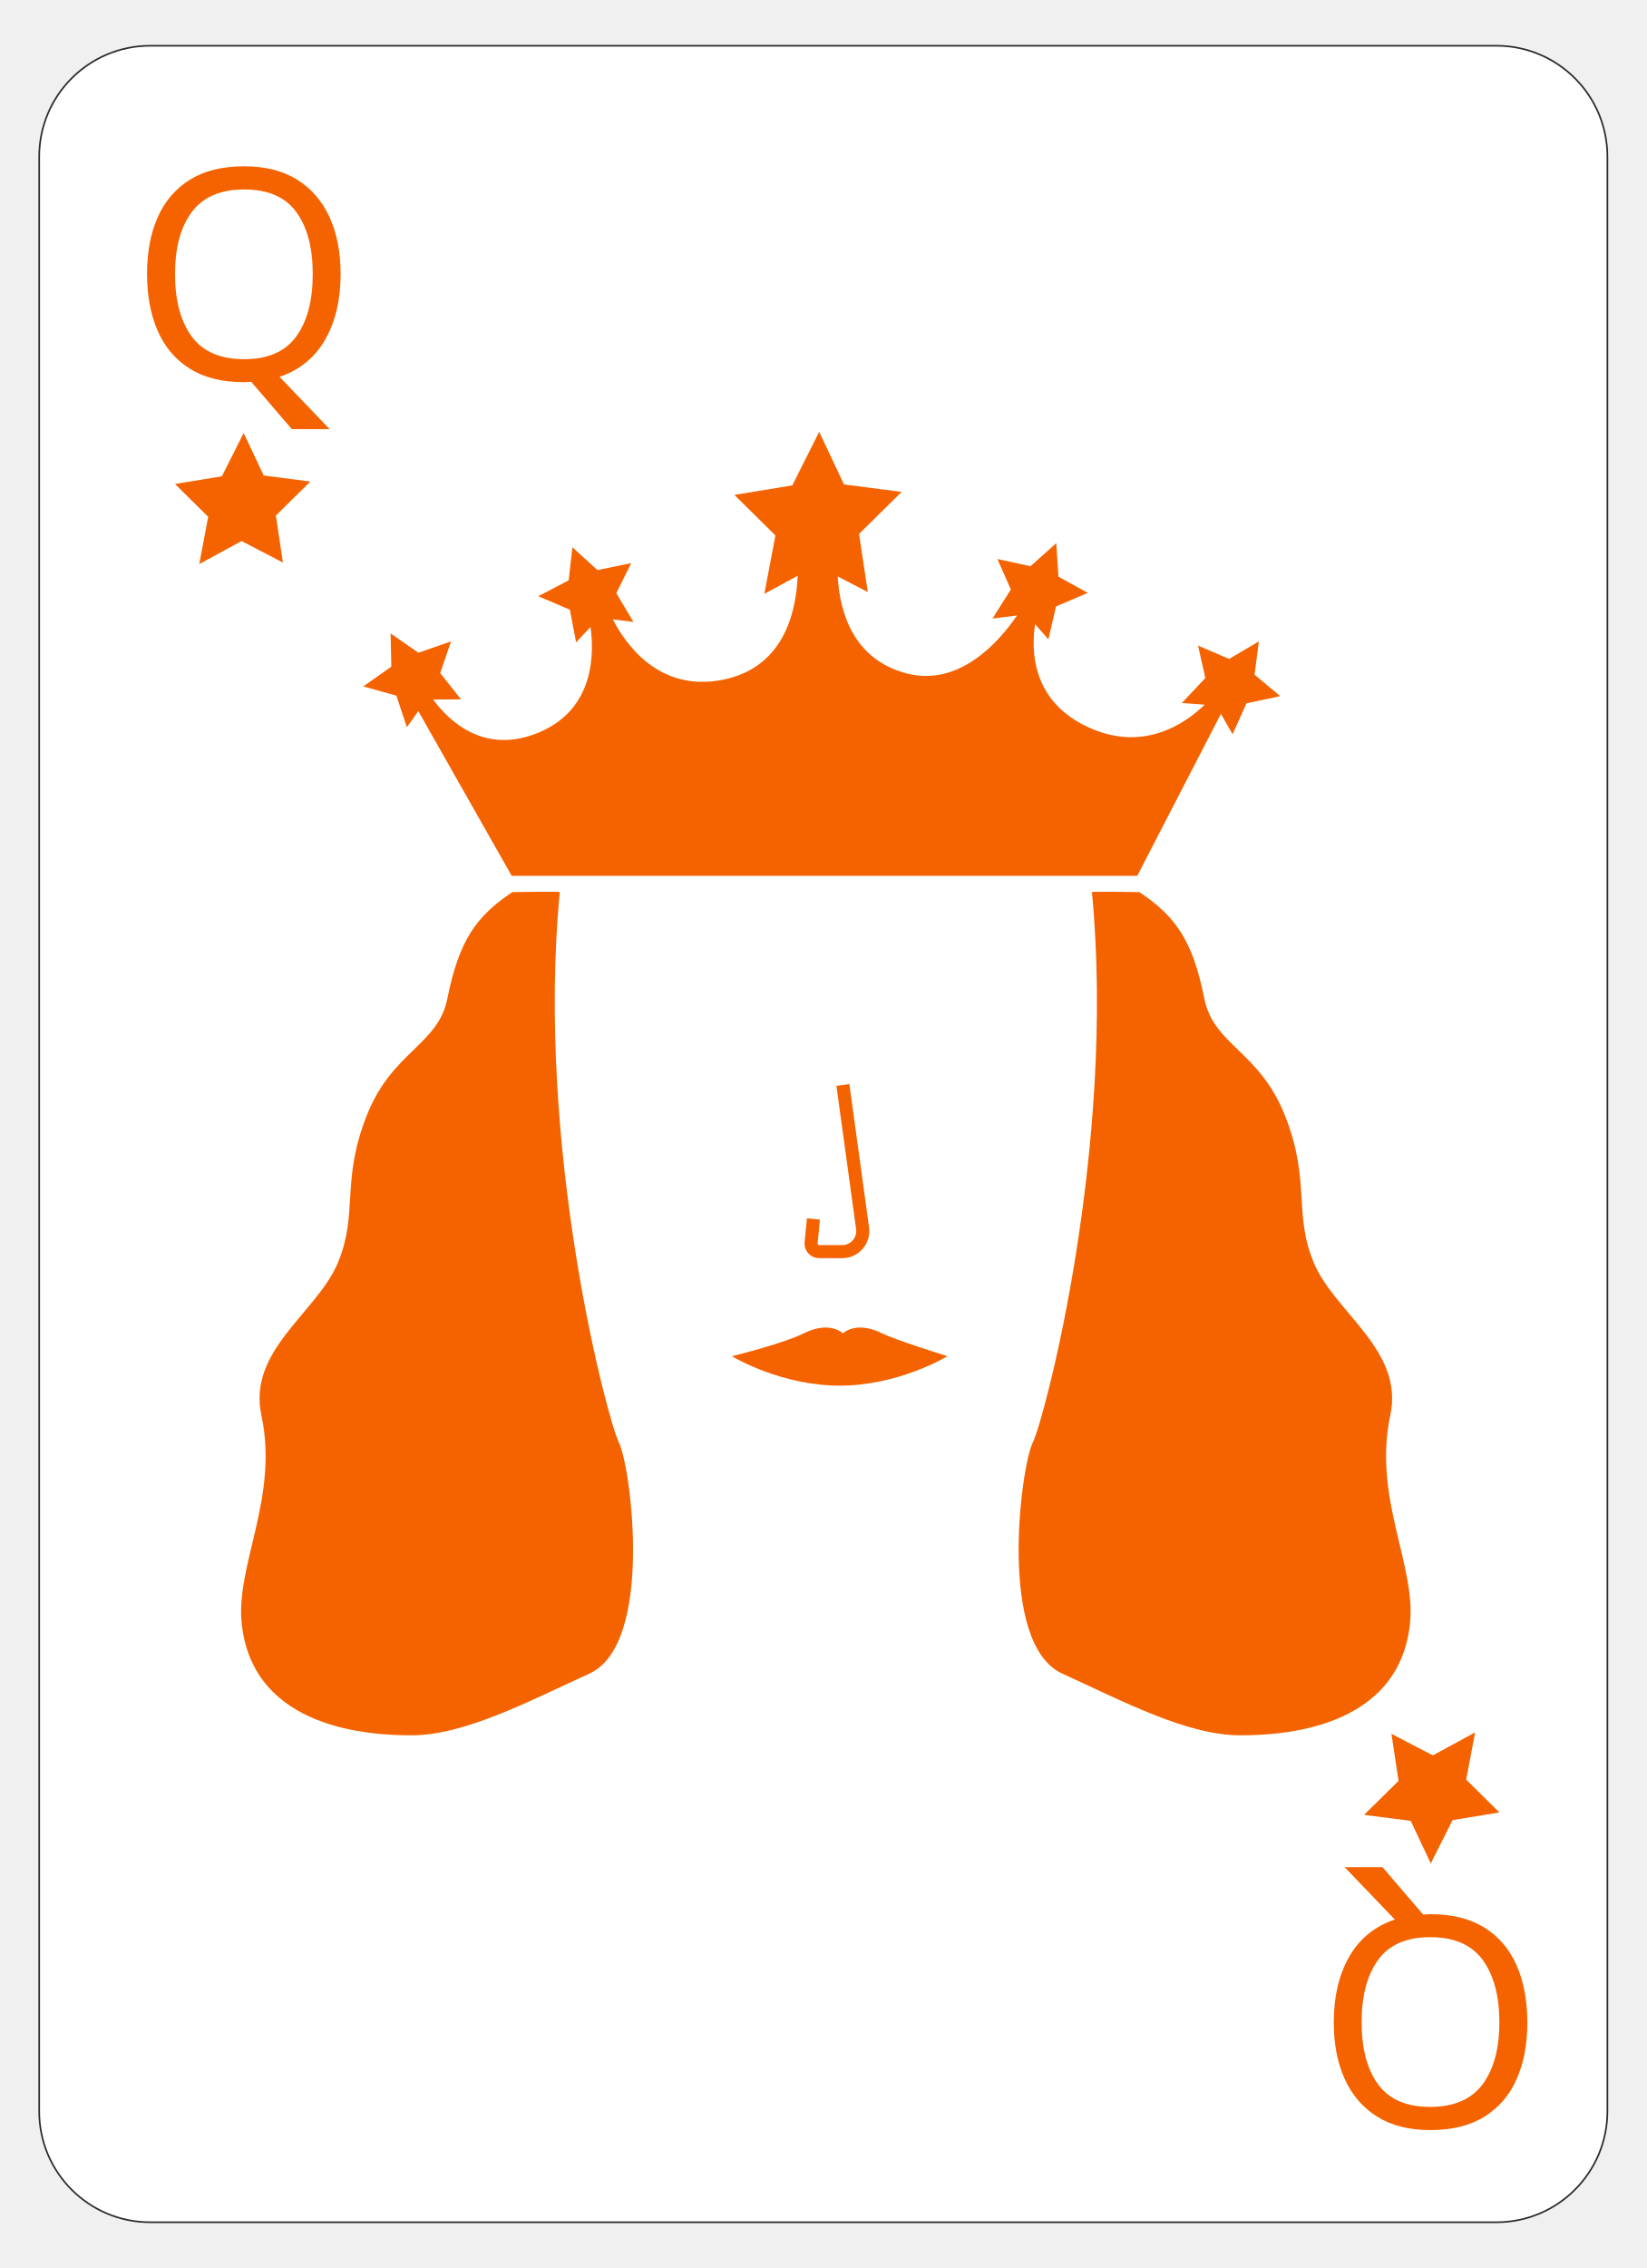
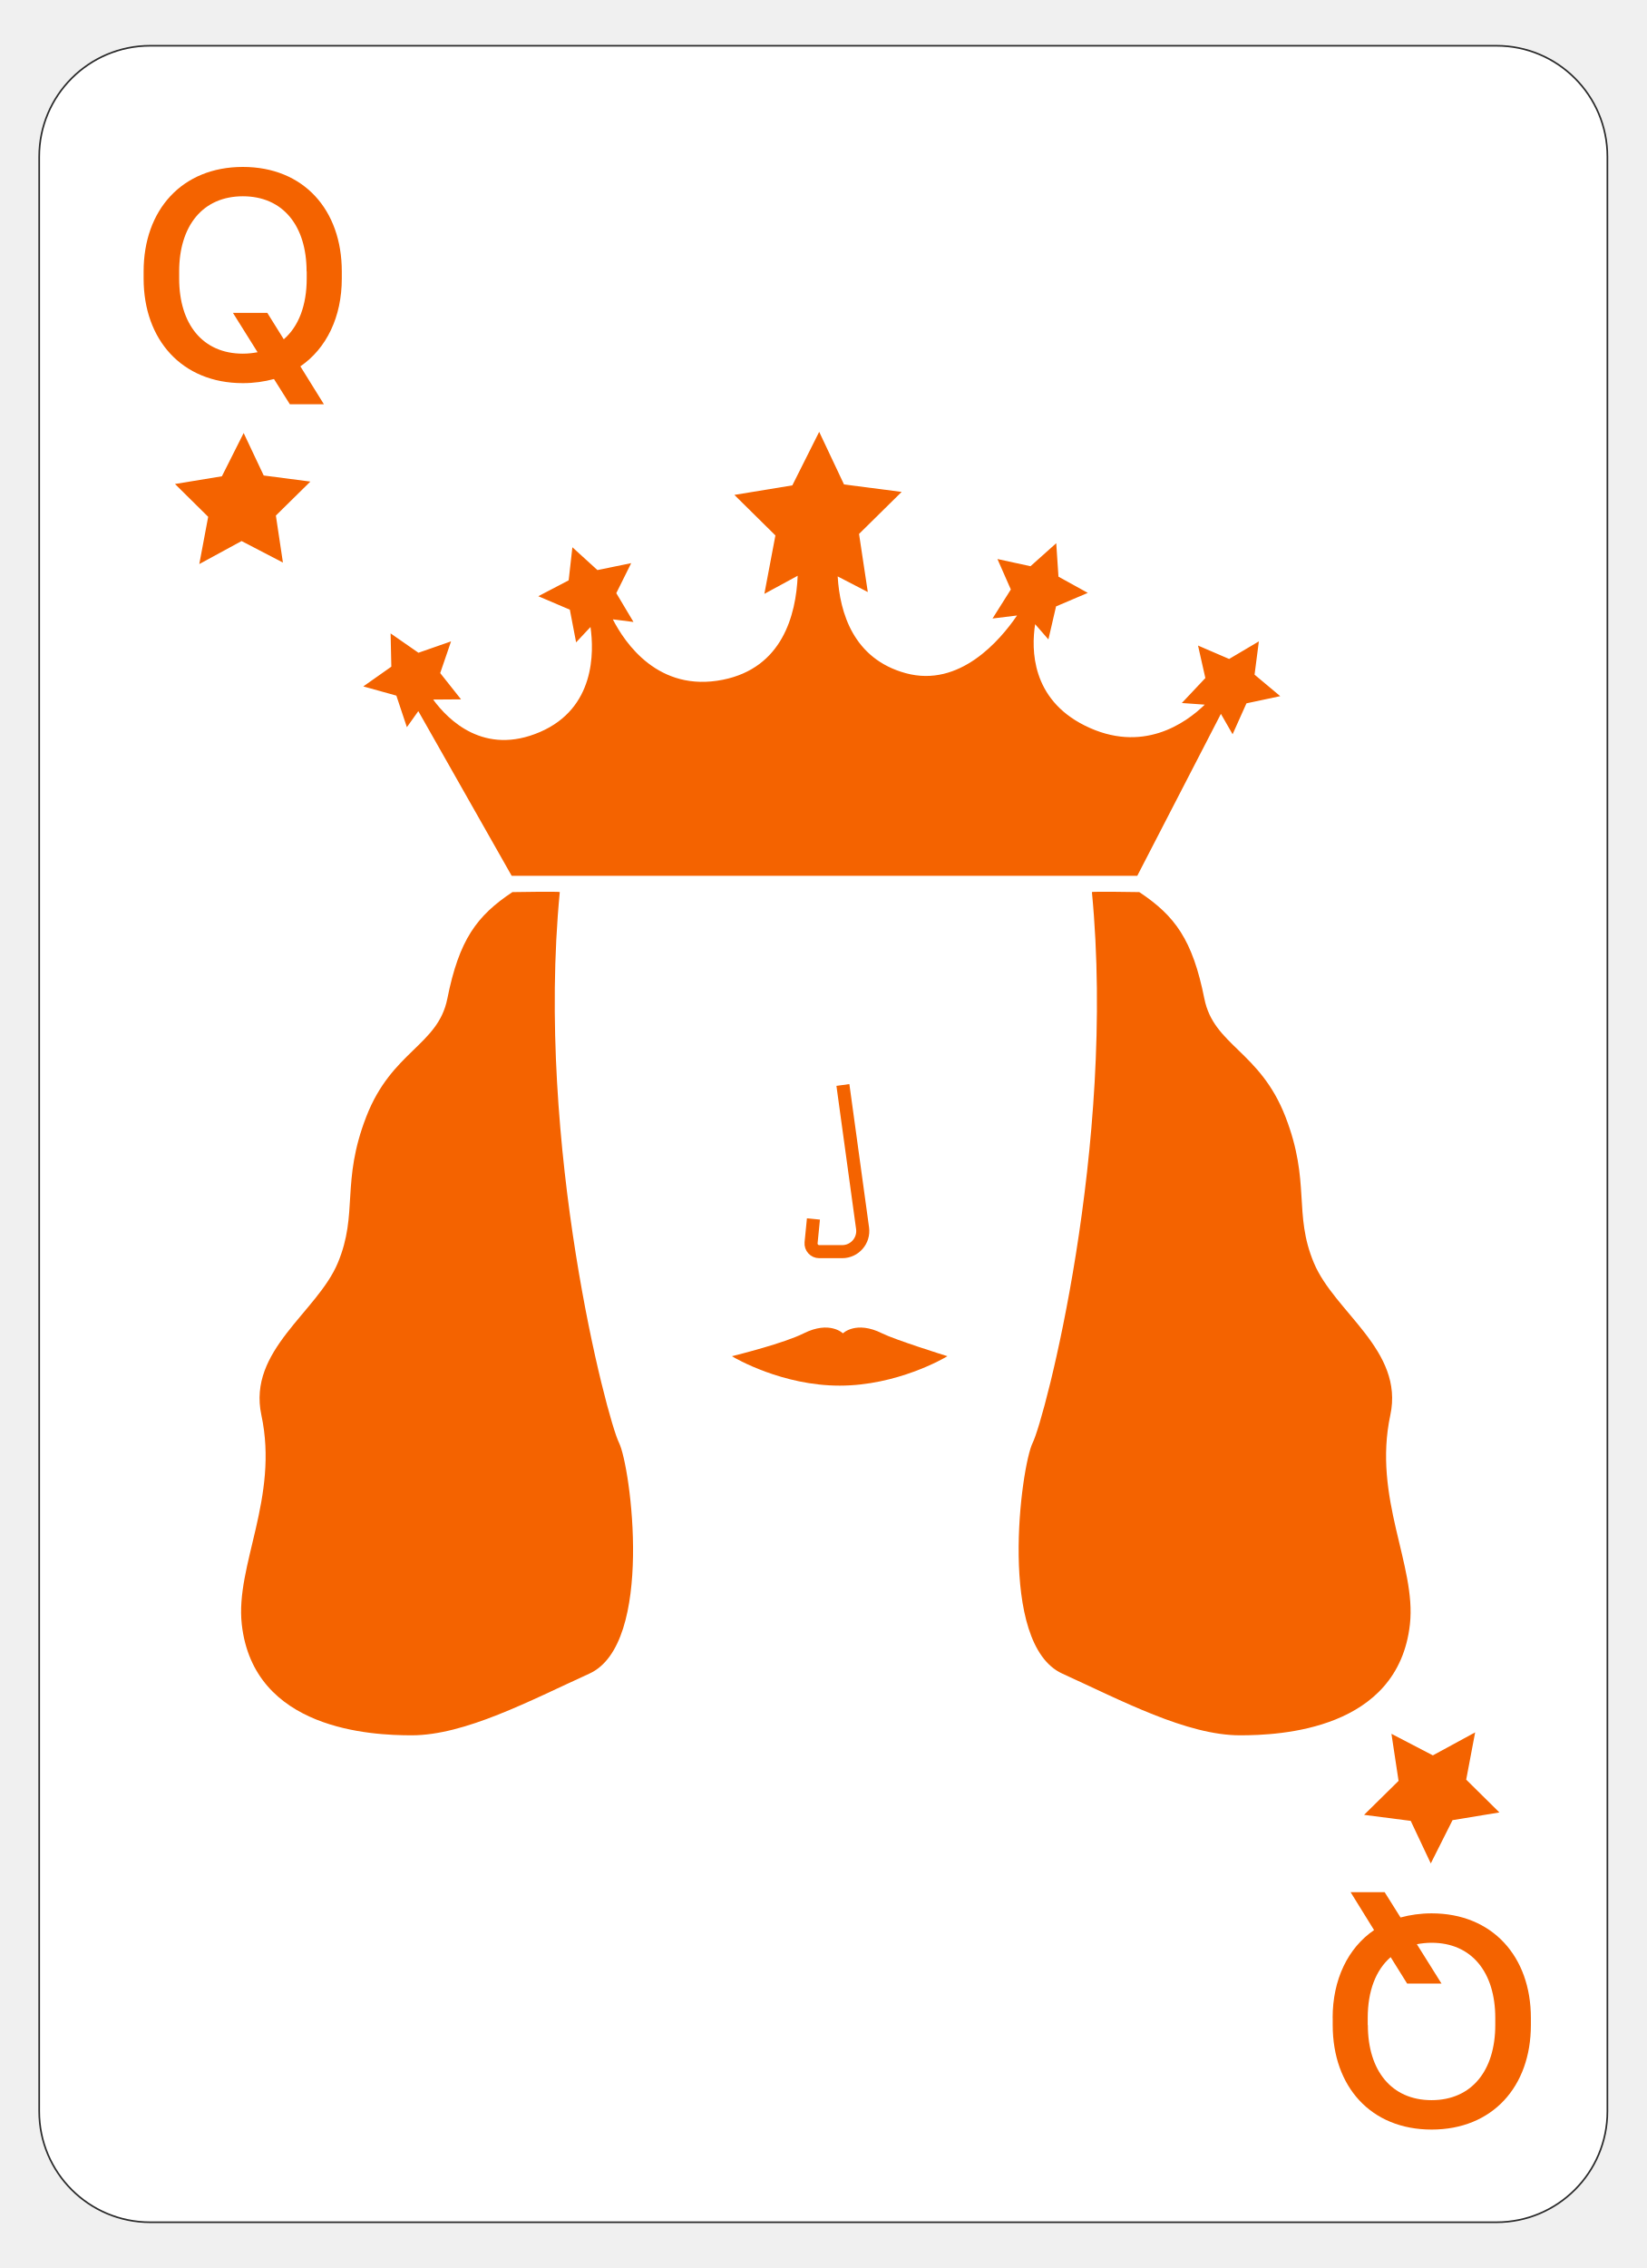
<svg xmlns="http://www.w3.org/2000/svg" viewBox="0 0 252 347">
  <defs>
-     <style>.cls-1{fill:#fff;stroke:#2b2b2b;stroke-width:.25px;}.cls-1,.cls-2{stroke-miterlimit:10;}.cls-3{font-family:ElzaText-Medium, 'Elza Text';font-size:44.94px;font-weight:500;}.cls-3,.cls-4{fill:#f46300;}.cls-2{fill:none;stroke:#f46300;stroke-width:2px;}.cls-4{stroke-width:0px;}</style>
+     <style>.cls-1{fill:#fff;stroke:#2b2b2b;stroke-width:.25px;}.cls-1,.cls-2{stroke-miterlimit:10;}.cls-2{fill:none;stroke:#f46300;stroke-width:2px;}.cls-3{fill:#f46300;stroke-width:0px;}</style>
  </defs>
  <g id="Layer_2">
    <rect class="cls-1" x="6" y="7" width="240" height="333" rx="16.98" ry="16.98" />
  </g>
  <g id="Layer_3">
-     <text class="cls-3" transform="translate(19.77 58.02)">
-       <tspan x="0" y="0">Q</tspan>
-     </text>
-     <polygon class="cls-4" points="40.36 72.75 47.5 73.68 42.22 78.88 43.3 86.07 36.97 82.78 30.5 86.3 31.86 79.07 26.78 74.05 33.96 72.87 37.29 66.25 40.36 72.75" />
-     <text class="cls-3" transform="translate(236.48 293.32) rotate(-180)">
-       <tspan x="0" y="0">Q</tspan>
-     </text>
-     <polygon class="cls-4" points="215.9 278.59 208.76 277.67 214.04 272.47 212.95 265.27 219.29 268.57 225.76 265.05 224.39 272.28 229.47 277.3 222.3 278.48 218.97 285.1 215.9 278.59" />
+     <path class="cls-3" d="m52.31,42.61c0,5.89-2.34,10.7-6.34,13.44l3.6,5.8h-5.21l-2.43-3.86c-1.48.4-3.06.63-4.76.63-9.3,0-15.19-6.61-15.19-16v-1.08c0-9.44,5.89-16,15.19-16s15.14,6.56,15.14,16v1.08Zm-5.39-1.08c0-6.97-3.6-11.5-9.75-11.5s-9.75,4.54-9.75,11.5v1.08c0,6.97,3.59,11.5,9.75,11.5.81,0,1.53-.09,2.25-.22l-3.77-6.02h5.26l2.52,4.04c2.29-1.98,3.51-5.21,3.51-9.3v-1.08Z" />
+     <polygon class="cls-3" points="40.36 72.75 47.5 73.68 42.22 78.88 43.3 86.07 36.97 82.78 30.5 86.3 31.86 79.07 26.78 74.05 33.96 72.87 37.29 66.25 40.36 72.75" />
+     <path class="cls-3" d="m203.95,308.74c0-5.89,2.34-10.7,6.34-13.44l-3.59-5.8h5.21l2.43,3.87c1.48-.4,3.06-.63,4.76-.63,9.3,0,15.19,6.61,15.19,16v1.08c0,9.44-5.89,16-15.19,16s-15.14-6.56-15.14-16v-1.08Zm5.39,1.08c0,6.96,3.6,11.5,9.75,11.5s9.75-4.54,9.75-11.5v-1.08c0-6.97-3.6-11.5-9.75-11.5-.81,0-1.53.09-2.25.22l3.77,6.02h-5.26l-2.52-4.04c-2.29,1.98-3.51,5.21-3.51,9.3v1.08Z" />
+     <polygon class="cls-3" points="215.9 278.59 208.76 277.67 214.04 272.47 212.95 265.27 219.29 268.57 225.76 265.05 224.39 272.28 229.47 277.3 222.3 278.48 218.97 285.1 215.9 278.59" />
  </g>
  <g id="Layer_4">
-     <path class="cls-4" d="m195.93,106.51l-5.17,1.1-2.12,4.73-1.79-3.12-12.8,24.78h-95.74l-14.29-25.2-1.75,2.46-1.61-4.83-5.06-1.41,4.29-3.02-.11-5.09,4.26,2.96,4.99-1.74-1.66,4.85,3.19,4.02-4.27.03c2.33,3.18,7.83,8.63,16.34,4.97,8.46-3.64,8.29-12.23,7.74-16.07l-2.2,2.35-.96-5-4.83-2.06,4.65-2.43.57-5.06,3.83,3.49,5.17-1.06-2.28,4.59,2.63,4.41-3.16-.4c1.83,3.58,6.96,11.22,16.84,9.24,9.07-1.82,11.19-9.84,11.45-15.91l-5.1,2.77,1.69-8.94-6.28-6.2,8.87-1.46,4.11-8.19,3.8,8.05,8.82,1.14-6.52,6.43,1.34,8.89-4.61-2.39c.33,5.54,2.39,12.62,10.43,14.81,8.23,2.24,14.42-5.02,17.02-8.83l-3.75.46,2.8-4.44-2.05-4.66,5.06,1.1,3.94-3.52.34,5.12,4.49,2.48-4.86,2.07-1.17,5.05-2.03-2.33c-.61,3.9-.56,11.43,7.58,15.5,8.81,4.4,15.46-.35,18.38-3.19l-3.51-.25,3.6-3.82-1.12-4.97,4.76,2.05,4.55-2.69-.66,5.09,3.93,3.29Z" />
-     <path class="cls-4" d="m78.42,136.49c-5.44,3.62-8.15,7.25-9.96,16.31-1.43,7.16-8.5,8-12.4,18.04s-1.19,14.8-4.36,22.38-13.82,13.37-11.7,23.28c2.72,12.68-4,23-3,32,1.8,16.21,19.9,17,26,17,8.15,0,18.09-5.29,27.2-9.44,9.96-4.53,6.34-31.7,4.53-35.33s-12.8-45.29-9.06-84.24c.01-.12-7.25,0-7.25,0Z" />
-     <path class="cls-4" d="m174.36,136.49c5.44,3.62,8.15,7.25,9.96,16.31,1.43,7.16,8.5,8,12.4,18.04s1.19,14.8,4.36,22.38c3.17,7.58,13.82,13.37,11.7,23.28-2.72,12.68,4,23,3,32-1.8,16.21-19.9,17-26,17-8.15,0-18.09-5.29-27.2-9.44-9.96-4.53-6.34-31.7-4.53-35.33s12.8-45.29,9.06-84.24c-.01-.12,7.25,0,7.25,0Z" />
-     <path class="cls-4" d="m145,207.5s-.01,0-.03.01c-.5.31-7.69,4.49-16.47,4.49s-15.97-4.18-16.47-4.49c-.02-.01-.03-.01-.03-.01,0,0,.03-.01.09-.02.86-.22,7.89-1.97,10.91-3.48,4-2,6,0,6,0,0,0,2-2,6,0,1.94.97,9.51,3.35,9.98,3.49.01.01.02.01.02.01Z" />
+     <path class="cls-3" d="m195.93,106.51l-5.17,1.1-2.12,4.73-1.79-3.12-12.8,24.78h-95.74l-14.29-25.2-1.75,2.46-1.61-4.83-5.06-1.41,4.29-3.02-.11-5.09,4.26,2.96,4.99-1.74-1.66,4.85,3.19,4.02-4.27.03c2.33,3.18,7.83,8.63,16.34,4.97,8.46-3.64,8.29-12.23,7.74-16.07l-2.2,2.35-.96-5-4.83-2.06,4.65-2.43.57-5.06,3.83,3.49,5.17-1.06-2.28,4.59,2.63,4.41-3.16-.4c1.83,3.58,6.96,11.22,16.84,9.24,9.07-1.82,11.19-9.84,11.45-15.91l-5.1,2.77,1.69-8.94-6.28-6.2,8.87-1.46,4.11-8.19,3.8,8.05,8.82,1.14-6.52,6.43,1.34,8.89-4.61-2.39c.33,5.54,2.39,12.62,10.43,14.81,8.23,2.24,14.42-5.02,17.02-8.83l-3.75.46,2.8-4.44-2.05-4.66,5.06,1.1,3.94-3.52.34,5.12,4.49,2.48-4.86,2.07-1.17,5.05-2.03-2.33c-.61,3.9-.56,11.43,7.58,15.5,8.81,4.4,15.46-.35,18.38-3.19l-3.51-.25,3.6-3.82-1.12-4.97,4.76,2.05,4.55-2.69-.66,5.09,3.93,3.29Z" />
+     <path class="cls-3" d="m78.42,136.49c-5.44,3.62-8.15,7.25-9.96,16.31-1.43,7.16-8.5,8-12.4,18.04-3.9,10.04-1.19,14.8-4.36,22.38-3.17,7.58-13.82,13.37-11.7,23.28,2.72,12.68-4,23-3,32,1.8,16.21,19.9,17,26,17,8.15,0,18.09-5.29,27.2-9.44,9.96-4.53,6.34-31.7,4.53-35.33-1.81-3.62-12.8-45.29-9.06-84.24.01-.12-7.25,0-7.25,0Z" />
+     <path class="cls-3" d="m174.36,136.49c5.44,3.62,8.15,7.25,9.96,16.31,1.43,7.16,8.5,8,12.4,18.04,3.9,10.04,1.19,14.8,4.36,22.38,3.17,7.58,13.82,13.37,11.7,23.28-2.72,12.68,4,23,3,32-1.8,16.21-19.9,17-26,17-8.15,0-18.09-5.29-27.2-9.44-9.96-4.53-6.34-31.7-4.53-35.33,1.81-3.62,12.8-45.29,9.06-84.24-.01-.12,7.25,0,7.25,0Z" />
+     <path class="cls-3" d="m145,207.5s-.01,0-.03.01c-.5.31-7.69,4.49-16.47,4.49s-15.97-4.18-16.47-4.49c-.02-.01-.03-.01-.03-.01,0,0,.03-.01.09-.02.86-.22,7.89-1.97,10.91-3.48,4-2,6,0,6,0,0,0,2-2,6,0,1.94.97,9.51,3.35,9.98,3.49.01.01.02.01.02.01Z" />
    <path class="cls-2" d="m129,166l3.01,21.92c.26,1.89-1.21,3.58-3.12,3.58h-3.52c-.73,0-1.31-.63-1.24-1.37l.36-3.63" />
  </g>
</svg>
